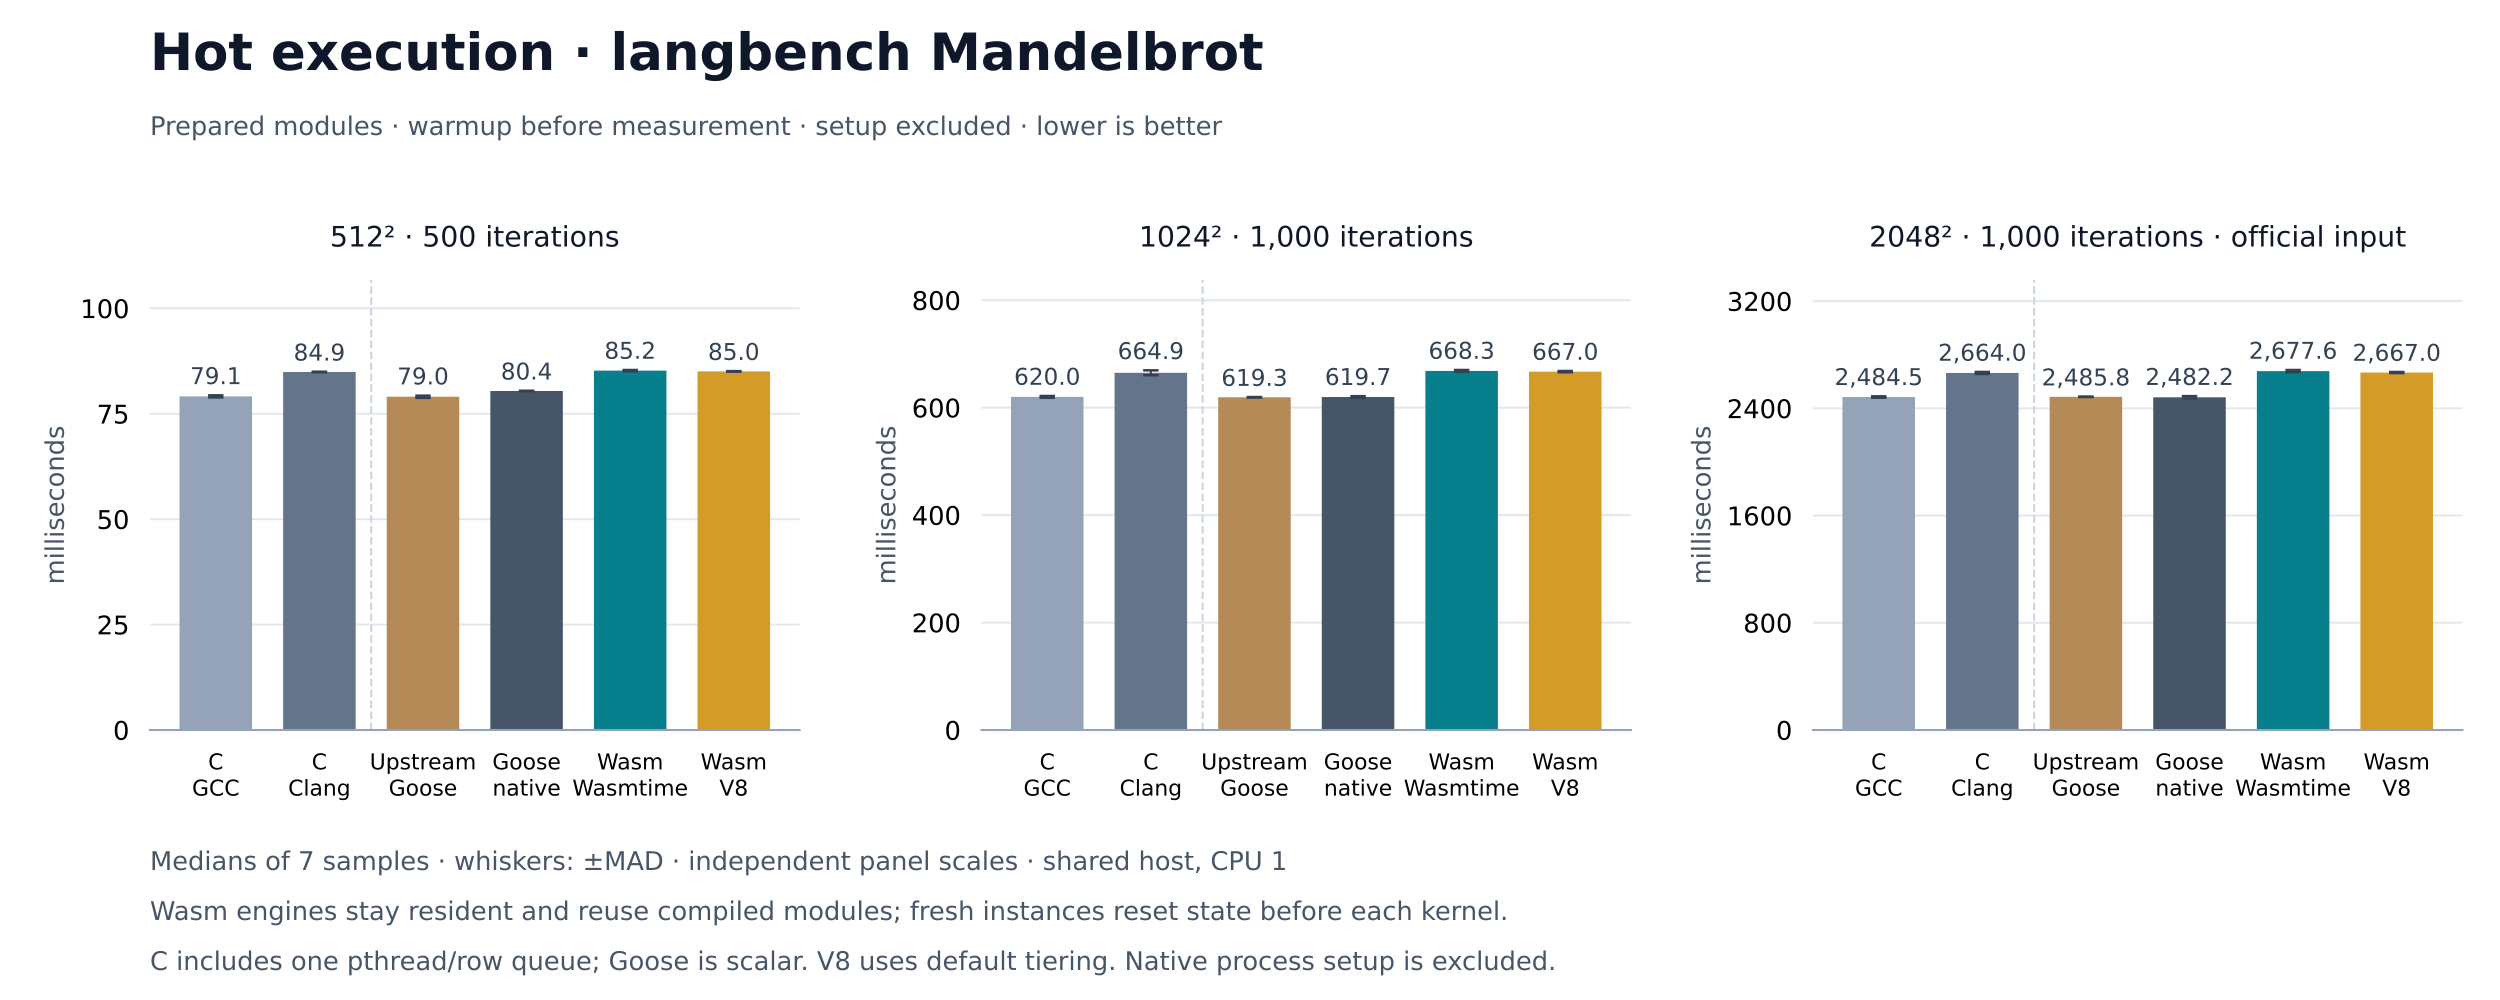
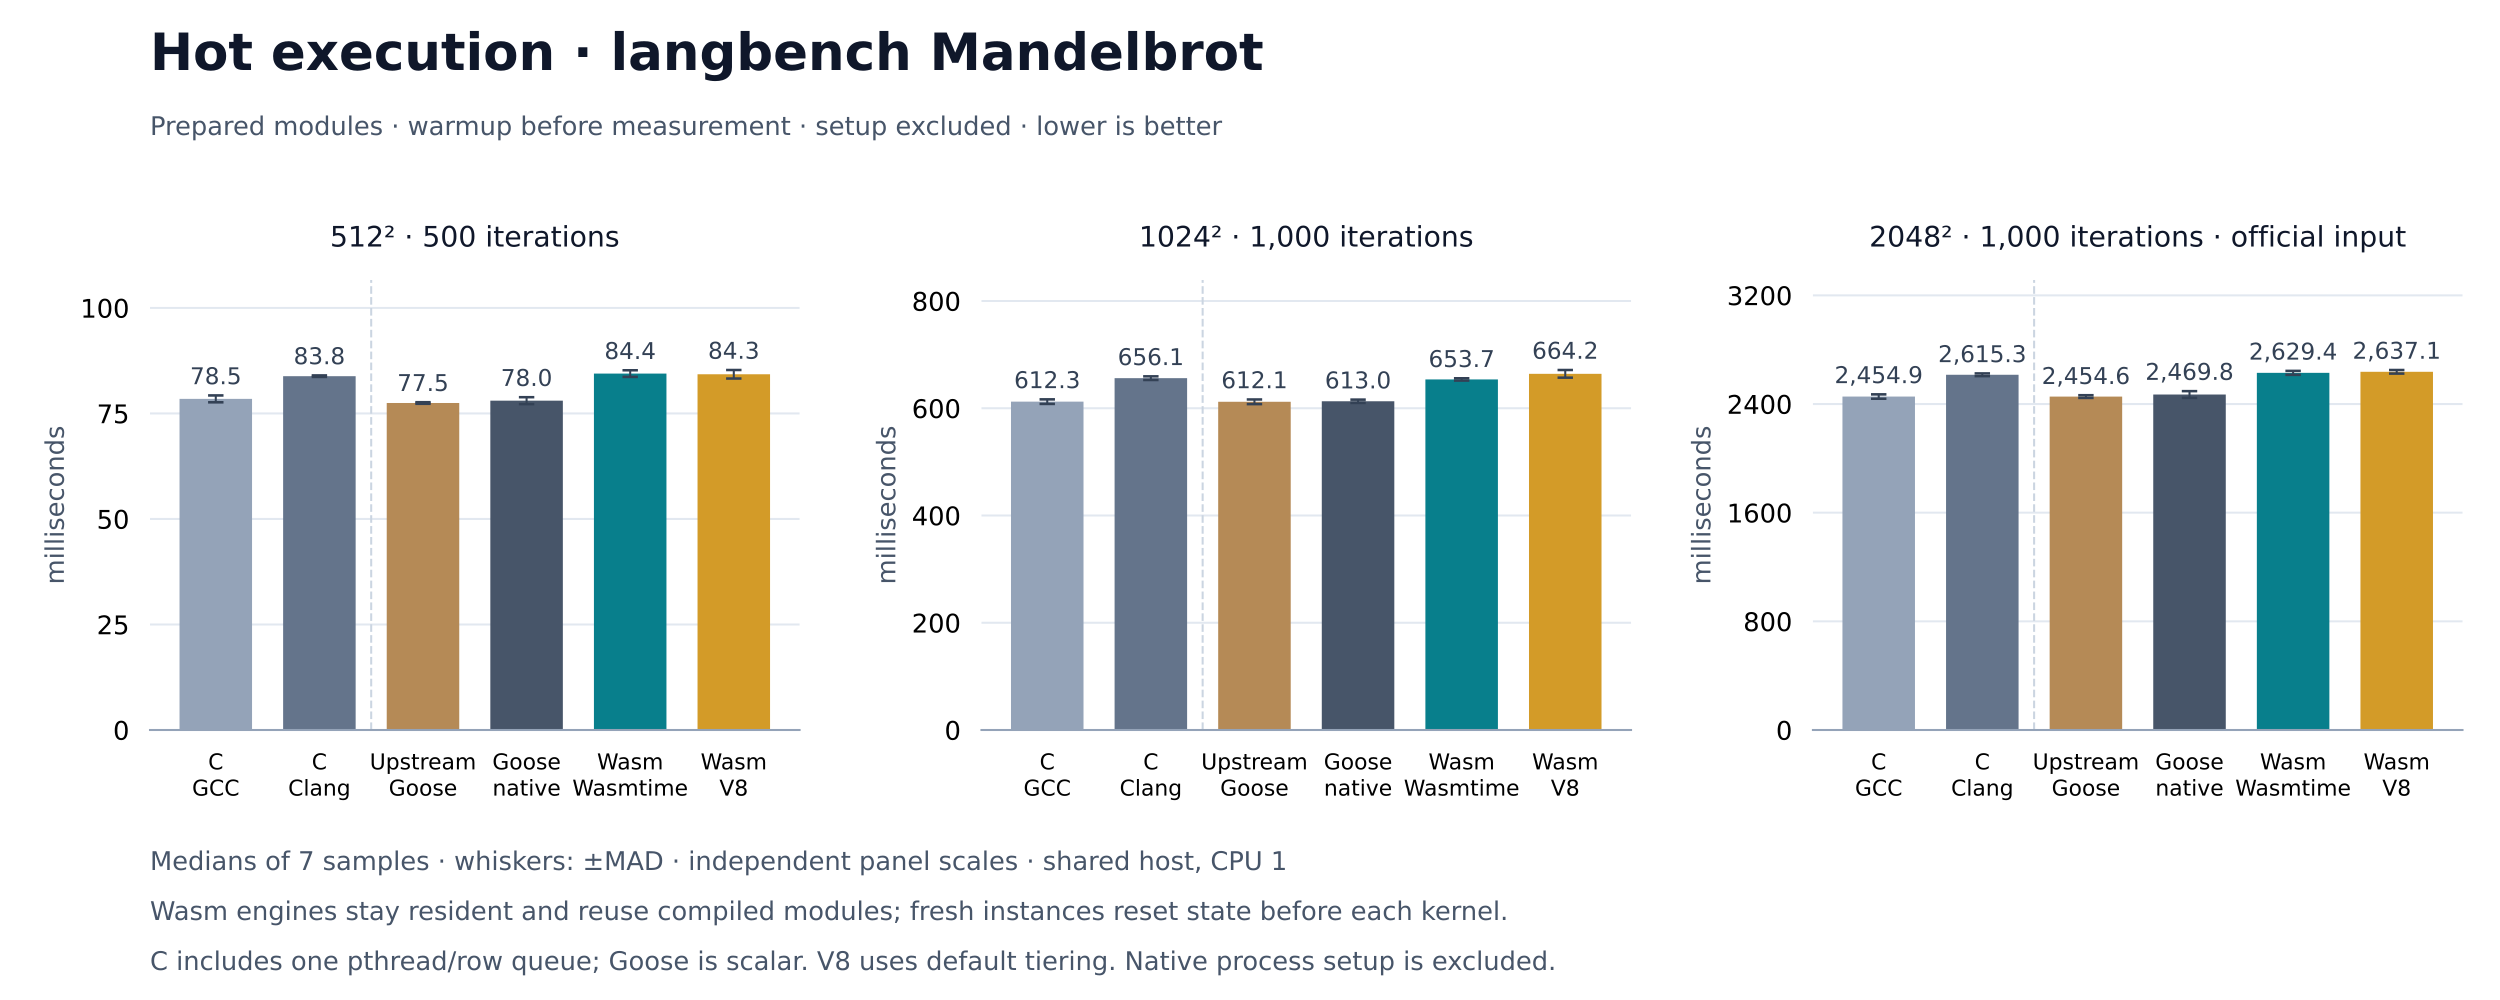
<svg xmlns="http://www.w3.org/2000/svg" xmlns:xlink="http://www.w3.org/1999/xlink" width="972pt" height="388.8pt" viewBox="0 0 972 388.8" version="1.1">
  <defs>
    <style type="text/css">*{stroke-linejoin: round; stroke-linecap: butt}</style>
  </defs>
  <g id="figure_1">
    <g id="patch_1">
      <path d="M 0 388.8 L 972 388.8 L 972 0 L 0 0 z " style="fill: #ffffff" />
    </g>
    <g id="axes_1">
      <g id="patch_2">
        <path d="M 58.32 283.824 L 310.876 283.824 L 310.876 108.864 L 58.32 108.864 z " style="fill: #ffffff" />
      </g>
      <g id="matplotlib.axis_1">
        <g id="xtick_1">
          <g id="line2d_1" />
          <g id="text_1">
            <text style="font-size: 8.5px; font-family: 'DejaVu Sans'" transform="translate(80.93016 299.1328)">C</text>
            <text style="font-size: 8.5px; font-family: 'DejaVu Sans'" transform="translate(74.66938 309.3345)">GCC</text>
          </g>
        </g>
        <g id="xtick_2">
          <g id="line2d_2" />
          <g id="text_2">
            <text style="font-size: 8.5px; font-family: 'DejaVu Sans'" transform="translate(121.2103 299.1328)">C</text>
            <text style="font-size: 8.5px; font-family: 'DejaVu Sans'" transform="translate(112.0336 309.3352)">Clang</text>
          </g>
        </g>
        <g id="xtick_3">
          <g id="line2d_3" />
          <g id="text_3">
            <text style="font-size: 8.5px; font-family: 'DejaVu Sans'" transform="translate(143.7566 299.1328)">Upstream</text>
            <text style="font-size: 8.5px; font-family: 'DejaVu Sans'" transform="translate(151.135 309.3345)">Goose</text>
          </g>
        </g>
        <g id="xtick_4">
          <g id="line2d_4" />
          <g id="text_4">
            <text style="font-size: 8.5px; font-family: 'DejaVu Sans'" transform="translate(191.4151 299.1328)">Goose</text>
            <text style="font-size: 8.5px; font-family: 'DejaVu Sans'" transform="translate(191.4629 309.3352)">native</text>
          </g>
        </g>
        <g id="xtick_5">
          <g id="line2d_5" />
          <g id="text_5">
            <text style="font-size: 8.5px; font-family: 'DejaVu Sans'" transform="translate(232.1294 299.1328)">Wasm</text>
            <text style="font-size: 8.5px; font-family: 'DejaVu Sans'" transform="translate(222.5278 309.3352)">Wasmtime</text>
          </g>
        </g>
        <g id="xtick_6">
          <g id="line2d_6" />
          <g id="text_6">
            <text style="font-size: 8.5px; font-family: 'DejaVu Sans'" transform="translate(272.4095 299.1328)">Wasm</text>
            <text style="font-size: 8.5px; font-family: 'DejaVu Sans'" transform="translate(279.687 309.3345)">V8</text>
          </g>
        </g>
      </g>
      <g id="matplotlib.axis_2">
        <g id="ytick_1">
          <g id="line2d_7">
            <path d="M 58.32 283.824 L 310.876 283.824 " clip-path="url(#p1867e7d874)" style="fill: none; stroke: #e2e8f0; stroke-width: 0.8; stroke-linecap: square" />
          </g>
          <g id="line2d_8" />
          <g id="text_7">
            <text style="font-size: 10px; font-family: 'DejaVu Sans'; text-anchor: end" x="50.32" y="287.623" transform="rotate(-0 50.32 287.6228)">0</text>
          </g>
        </g>
        <g id="ytick_2">
          <g id="line2d_9">
-             <path d="M 58.32 242.837 L 310.876 242.837 " clip-path="url(#p1867e7d874)" style="fill: none; stroke: #e2e8f0; stroke-width: 0.8; stroke-linecap: square" />
+             <path d="M 58.32 242.799 L 310.876 242.799 " clip-path="url(#p1867e7d874)" style="fill: none; stroke: #e2e8f0; stroke-width: 0.8; stroke-linecap: square" />
          </g>
          <g id="line2d_10" />
          <g id="text_8">
-             <text style="font-size: 10px; font-family: 'DejaVu Sans'; text-anchor: end" x="50.32" y="246.636" transform="rotate(-0 50.32 246.636)">25</text>
+             <text style="font-size: 10px; font-family: 'DejaVu Sans'; text-anchor: end" x="50.32" y="246.598" transform="rotate(-0 50.32 246.5976)">25</text>
          </g>
        </g>
        <g id="ytick_3">
          <g id="line2d_11">
-             <path d="M 58.32 201.85 L 310.876 201.85 " clip-path="url(#p1867e7d874)" style="fill: none; stroke: #e2e8f0; stroke-width: 0.8; stroke-linecap: square" />
+             <path d="M 58.32 201.773 L 310.876 201.773 " clip-path="url(#p1867e7d874)" style="fill: none; stroke: #e2e8f0; stroke-width: 0.8; stroke-linecap: square" />
          </g>
          <g id="line2d_12" />
          <g id="text_9">
-             <text style="font-size: 10px; font-family: 'DejaVu Sans'; text-anchor: end" x="50.32" y="205.649" transform="rotate(-0 50.32 205.6491)">50</text>
+             <text style="font-size: 10px; font-family: 'DejaVu Sans'; text-anchor: end" x="50.32" y="205.572" transform="rotate(-0 50.32 205.5723)">50</text>
          </g>
        </g>
        <g id="ytick_4">
          <g id="line2d_13">
-             <path d="M 58.32 160.863 L 310.876 160.863 " clip-path="url(#p1867e7d874)" style="fill: none; stroke: #e2e8f0; stroke-width: 0.8; stroke-linecap: square" />
+             <path d="M 58.32 160.748 L 310.876 160.748 " clip-path="url(#p1867e7d874)" style="fill: none; stroke: #e2e8f0; stroke-width: 0.8; stroke-linecap: square" />
          </g>
          <g id="line2d_14" />
          <g id="text_10">
-             <text style="font-size: 10px; font-family: 'DejaVu Sans'; text-anchor: end" x="50.32" y="164.662" transform="rotate(-0 50.32 164.6622)">75</text>
+             <text style="font-size: 10px; font-family: 'DejaVu Sans'; text-anchor: end" x="50.32" y="164.547" transform="rotate(-0 50.32 164.547)">75</text>
          </g>
        </g>
        <g id="ytick_5">
          <g id="line2d_15">
-             <path d="M 58.32 119.877 L 310.876 119.877 " clip-path="url(#p1867e7d874)" style="fill: none; stroke: #e2e8f0; stroke-width: 0.8; stroke-linecap: square" />
+             <path d="M 58.32 119.723 L 310.876 119.723 " clip-path="url(#p1867e7d874)" style="fill: none; stroke: #e2e8f0; stroke-width: 0.8; stroke-linecap: square" />
          </g>
          <g id="line2d_16" />
          <g id="text_11">
-             <text style="font-size: 10px; font-family: 'DejaVu Sans'; text-anchor: end" x="50.32" y="123.675" transform="rotate(-0 50.32 123.6754)">100</text>
+             <text style="font-size: 10px; font-family: 'DejaVu Sans'; text-anchor: end" x="50.32" y="123.522" transform="rotate(-0 50.32 123.5217)">100</text>
          </g>
        </g>
        <g id="text_12">
          <text style="font-size: 10px; font-family: 'DejaVu Sans'; text-anchor: middle; fill: #475569" x="24.83" y="196.344" transform="rotate(-90 24.83016 196.344)">milliseconds</text>
        </g>
      </g>
      <g id="patch_3">
-         <path d="M 69.8 283.824 L 97.996 283.824 L 97.996 154.111 L 69.8 154.111 z " clip-path="url(#p1867e7d874)" style="fill: #94a3b8" />
+         <path d="M 69.8 283.824 L 97.996 283.824 L 97.996 155.08 L 69.8 155.08 z " clip-path="url(#p1867e7d874)" style="fill: #94a3b8" />
      </g>
      <g id="patch_4">
-         <path d="M 110.08 283.824 L 138.276 283.824 L 138.276 144.625 L 110.08 144.625 z " clip-path="url(#p1867e7d874)" style="fill: #64748b" />
+         <path d="M 110.08 283.824 L 138.276 283.824 L 138.276 146.261 L 110.08 146.261 z " clip-path="url(#p1867e7d874)" style="fill: #64748b" />
      </g>
      <g id="patch_5">
-         <path d="M 150.36 283.824 L 178.556 283.824 L 178.556 154.239 L 150.36 154.239 z " clip-path="url(#p1867e7d874)" style="fill: #b58a56" />
+         <path d="M 150.36 283.824 L 178.556 283.824 L 178.556 156.682 L 150.36 156.682 z " clip-path="url(#p1867e7d874)" style="fill: #b58a56" />
      </g>
      <g id="patch_6">
-         <path d="M 190.64 283.824 L 218.836 283.824 L 218.836 152.021 L 190.64 152.021 z " clip-path="url(#p1867e7d874)" style="fill: #475569" />
+         <path d="M 190.64 283.824 L 218.836 283.824 L 218.836 155.778 L 190.64 155.778 z " clip-path="url(#p1867e7d874)" style="fill: #475569" />
      </g>
      <g id="patch_7">
-         <path d="M 230.92 283.824 L 259.116 283.824 L 259.116 144.096 L 230.92 144.096 z " clip-path="url(#p1867e7d874)" style="fill: #087f8c" />
+         <path d="M 230.92 283.824 L 259.116 283.824 L 259.116 145.248 L 230.92 145.248 z " clip-path="url(#p1867e7d874)" style="fill: #087f8c" />
      </g>
      <g id="patch_8">
-         <path d="M 271.2 283.824 L 299.396 283.824 L 299.396 144.407 L 271.2 144.407 z " clip-path="url(#p1867e7d874)" style="fill: #d39b28" />
+         <path d="M 271.2 283.824 L 299.396 283.824 L 299.396 145.514 L 271.2 145.514 z " clip-path="url(#p1867e7d874)" style="fill: #d39b28" />
      </g>
      <g id="LineCollection_1">
-         <path d="M 83.898 154.51 L 83.898 153.711 " clip-path="url(#p1867e7d874)" style="fill: none; stroke: #334155; stroke-width: 0.8" />
-         <path d="M 124.178 144.686 L 124.178 144.565 " clip-path="url(#p1867e7d874)" style="fill: none; stroke: #334155; stroke-width: 0.8" />
-         <path d="M 164.458 154.645 L 164.458 153.833 " clip-path="url(#p1867e7d874)" style="fill: none; stroke: #334155; stroke-width: 0.8" />
-         <path d="M 204.738 152.102 L 204.738 151.939 " clip-path="url(#p1867e7d874)" style="fill: none; stroke: #334155; stroke-width: 0.8" />
-         <path d="M 245.018 144.336 L 245.018 143.856 " clip-path="url(#p1867e7d874)" style="fill: none; stroke: #334155; stroke-width: 0.8" />
-         <path d="M 285.298 144.5 L 285.298 144.314 " clip-path="url(#p1867e7d874)" style="fill: none; stroke: #334155; stroke-width: 0.8" />
+         <path d="M 83.898 156.417 L 83.898 153.744 " clip-path="url(#p1867e7d874)" style="fill: none; stroke: #334155; stroke-width: 0.8" />
+         <path d="M 124.178 146.553 L 124.178 145.969 " clip-path="url(#p1867e7d874)" style="fill: none; stroke: #334155; stroke-width: 0.8" />
+         <path d="M 164.458 156.978 L 164.458 156.387 " clip-path="url(#p1867e7d874)" style="fill: none; stroke: #334155; stroke-width: 0.8" />
+         <path d="M 204.738 157.128 L 204.738 154.427 " clip-path="url(#p1867e7d874)" style="fill: none; stroke: #334155; stroke-width: 0.8" />
+         <path d="M 245.018 146.537 L 245.018 143.958 " clip-path="url(#p1867e7d874)" style="fill: none; stroke: #334155; stroke-width: 0.8" />
+         <path d="M 285.298 147.173 L 285.298 143.856 " clip-path="url(#p1867e7d874)" style="fill: none; stroke: #334155; stroke-width: 0.8" />
      </g>
      <g id="line2d_17">
        <defs>
          <path id="m312f0f70a7" d="M 3 0 L -3 -0 " style="stroke: #334155" />
        </defs>
        <g clip-path="url(#p1867e7d874)">
-           <use xlink:href="#m312f0f70a7" x="83.898" y="154.51" style="fill: #1f77b4; stroke: #334155" />
-           <use xlink:href="#m312f0f70a7" x="124.178" y="144.686" style="fill: #1f77b4; stroke: #334155" />
-           <use xlink:href="#m312f0f70a7" x="164.458" y="154.645" style="fill: #1f77b4; stroke: #334155" />
-           <use xlink:href="#m312f0f70a7" x="204.738" y="152.102" style="fill: #1f77b4; stroke: #334155" />
-           <use xlink:href="#m312f0f70a7" x="245.018" y="144.336" style="fill: #1f77b4; stroke: #334155" />
-           <use xlink:href="#m312f0f70a7" x="285.298" y="144.5" style="fill: #1f77b4; stroke: #334155" />
+           <use xlink:href="#m312f0f70a7" x="83.898" y="156.417" style="fill: #1f77b4; stroke: #334155" />
+           <use xlink:href="#m312f0f70a7" x="124.178" y="146.553" style="fill: #1f77b4; stroke: #334155" />
+           <use xlink:href="#m312f0f70a7" x="164.458" y="156.978" style="fill: #1f77b4; stroke: #334155" />
+           <use xlink:href="#m312f0f70a7" x="204.738" y="157.128" style="fill: #1f77b4; stroke: #334155" />
+           <use xlink:href="#m312f0f70a7" x="245.018" y="146.537" style="fill: #1f77b4; stroke: #334155" />
+           <use xlink:href="#m312f0f70a7" x="285.298" y="147.173" style="fill: #1f77b4; stroke: #334155" />
        </g>
      </g>
      <g id="line2d_18">
        <g clip-path="url(#p1867e7d874)">
-           <use xlink:href="#m312f0f70a7" x="83.898" y="153.711" style="fill: #1f77b4; stroke: #334155" />
-           <use xlink:href="#m312f0f70a7" x="124.178" y="144.565" style="fill: #1f77b4; stroke: #334155" />
-           <use xlink:href="#m312f0f70a7" x="164.458" y="153.833" style="fill: #1f77b4; stroke: #334155" />
-           <use xlink:href="#m312f0f70a7" x="204.738" y="151.939" style="fill: #1f77b4; stroke: #334155" />
-           <use xlink:href="#m312f0f70a7" x="245.018" y="143.856" style="fill: #1f77b4; stroke: #334155" />
-           <use xlink:href="#m312f0f70a7" x="285.298" y="144.314" style="fill: #1f77b4; stroke: #334155" />
+           <use xlink:href="#m312f0f70a7" x="83.898" y="153.744" style="fill: #1f77b4; stroke: #334155" />
+           <use xlink:href="#m312f0f70a7" x="124.178" y="145.969" style="fill: #1f77b4; stroke: #334155" />
+           <use xlink:href="#m312f0f70a7" x="164.458" y="156.387" style="fill: #1f77b4; stroke: #334155" />
+           <use xlink:href="#m312f0f70a7" x="204.738" y="154.427" style="fill: #1f77b4; stroke: #334155" />
+           <use xlink:href="#m312f0f70a7" x="245.018" y="143.958" style="fill: #1f77b4; stroke: #334155" />
+           <use xlink:href="#m312f0f70a7" x="285.298" y="143.856" style="fill: #1f77b4; stroke: #334155" />
        </g>
      </g>
      <g id="line2d_19">
        <path d="M 144.318 283.824 L 144.318 108.864 " clip-path="url(#p1867e7d874)" style="fill: none; stroke-dasharray: 2.96,1.28; stroke-dashoffset: 0; stroke: #cbd5e1; stroke-width: 0.8" />
      </g>
      <g id="patch_9">
        <path d="M 58.32 283.824 L 310.876 283.824 " style="fill: none; stroke: #94a3b8; stroke-width: 0.8; stroke-linejoin: miter; stroke-linecap: square" />
      </g>
      <g id="text_13">
-         <text style="font-size: 9px; font-family: 'DejaVu Sans'; text-anchor: middle; fill: #334155" x="83.898" y="149.337" transform="rotate(-0 83.89786 149.337)">79.1</text>
+         <text style="font-size: 9px; font-family: 'DejaVu Sans'; text-anchor: middle; fill: #334155" x="83.898" y="149.37" transform="rotate(-0 83.89786 149.3699)">78.5</text>
      </g>
      <g id="text_14">
-         <text style="font-size: 9px; font-family: 'DejaVu Sans'; text-anchor: middle; fill: #334155" x="124.178" y="140.191" transform="rotate(-0 124.178 140.1905)">84.9</text>
+         <text style="font-size: 9px; font-family: 'DejaVu Sans'; text-anchor: middle; fill: #334155" x="124.178" y="141.595" transform="rotate(-0 124.178 141.5946)">83.8</text>
      </g>
      <g id="text_15">
-         <text style="font-size: 9px; font-family: 'DejaVu Sans'; text-anchor: middle; fill: #334155" x="164.458" y="149.459" transform="rotate(-0 164.458 149.4593)">79.0</text>
+         <text style="font-size: 9px; font-family: 'DejaVu Sans'; text-anchor: middle; fill: #334155" x="164.458" y="152.013" transform="rotate(-0 164.458 152.0125)">77.5</text>
      </g>
      <g id="text_16">
-         <text style="font-size: 9px; font-family: 'DejaVu Sans'; text-anchor: middle; fill: #334155" x="204.738" y="147.565" transform="rotate(-0 204.7381 147.5654)">80.4</text>
+         <text style="font-size: 9px; font-family: 'DejaVu Sans'; text-anchor: middle; fill: #334155" x="204.738" y="150.053" transform="rotate(-0 204.7381 150.0531)">78.0</text>
      </g>
      <g id="text_17">
-         <text style="font-size: 9px; font-family: 'DejaVu Sans'; text-anchor: middle; fill: #334155" x="245.018" y="139.482" transform="rotate(-0 245.0182 139.482)">85.2</text>
+         <text style="font-size: 9px; font-family: 'DejaVu Sans'; text-anchor: middle; fill: #334155" x="245.018" y="139.584" transform="rotate(-0 245.0182 139.584)">84.4</text>
      </g>
      <g id="text_18">
-         <text style="font-size: 9px; font-family: 'DejaVu Sans'; text-anchor: middle; fill: #334155" x="285.298" y="139.94" transform="rotate(-0 285.2983 139.9403)">85.0</text>
+         <text style="font-size: 9px; font-family: 'DejaVu Sans'; text-anchor: middle; fill: #334155" x="285.298" y="139.482" transform="rotate(-0 285.2983 139.482)">84.3</text>
      </g>
      <g id="text_19">
        <text style="font-size: 11px; font-family: 'DejaVu Sans'; text-anchor: middle; fill: #0f172a" x="184.598" y="95.864" transform="rotate(-0 184.5981 95.864)">512² · 500 iterations</text>
      </g>
    </g>
    <g id="axes_2">
      <g id="patch_10">
        <path d="M 381.592 283.824 L 634.148 283.824 L 634.148 108.864 L 381.592 108.864 z " style="fill: #ffffff" />
      </g>
      <g id="matplotlib.axis_3">
        <g id="xtick_7">
          <g id="line2d_20" />
          <g id="text_20">
            <text style="font-size: 8.5px; font-family: 'DejaVu Sans'" transform="translate(404.2021 299.1328)">C</text>
            <text style="font-size: 8.5px; font-family: 'DejaVu Sans'" transform="translate(397.9413 309.3345)">GCC</text>
          </g>
        </g>
        <g id="xtick_8">
          <g id="line2d_21" />
          <g id="text_21">
            <text style="font-size: 8.5px; font-family: 'DejaVu Sans'" transform="translate(444.4822 299.1328)">C</text>
            <text style="font-size: 8.5px; font-family: 'DejaVu Sans'" transform="translate(435.3055 309.3352)">Clang</text>
          </g>
        </g>
        <g id="xtick_9">
          <g id="line2d_22" />
          <g id="text_22">
            <text style="font-size: 8.5px; font-family: 'DejaVu Sans'" transform="translate(467.0285 299.1328)">Upstream</text>
            <text style="font-size: 8.5px; font-family: 'DejaVu Sans'" transform="translate(474.4069 309.3345)">Goose</text>
          </g>
        </g>
        <g id="xtick_10">
          <g id="line2d_23" />
          <g id="text_23">
            <text style="font-size: 8.5px; font-family: 'DejaVu Sans'" transform="translate(514.687 299.1328)">Goose</text>
            <text style="font-size: 8.5px; font-family: 'DejaVu Sans'" transform="translate(514.7348 309.3352)">native</text>
          </g>
        </g>
        <g id="xtick_11">
          <g id="line2d_24" />
          <g id="text_24">
            <text style="font-size: 8.5px; font-family: 'DejaVu Sans'" transform="translate(555.4013 299.1328)">Wasm</text>
            <text style="font-size: 8.5px; font-family: 'DejaVu Sans'" transform="translate(545.7997 309.3352)">Wasmtime</text>
          </g>
        </g>
        <g id="xtick_12">
          <g id="line2d_25" />
          <g id="text_25">
            <text style="font-size: 8.5px; font-family: 'DejaVu Sans'" transform="translate(595.6814 299.1328)">Wasm</text>
            <text style="font-size: 8.5px; font-family: 'DejaVu Sans'" transform="translate(602.9589 309.3345)">V8</text>
          </g>
        </g>
      </g>
      <g id="matplotlib.axis_4">
        <g id="ytick_6">
          <g id="line2d_26">
            <path d="M 381.592 283.824 L 634.148 283.824 " clip-path="url(#pa1d23f0274)" style="fill: none; stroke: #e2e8f0; stroke-width: 0.8; stroke-linecap: square" />
          </g>
          <g id="line2d_27" />
          <g id="text_26">
            <text style="font-size: 10px; font-family: 'DejaVu Sans'; text-anchor: end" x="373.592" y="287.623" transform="rotate(-0 373.5919 287.6228)">0</text>
          </g>
        </g>
        <g id="ytick_7">
          <g id="line2d_28">
-             <path d="M 381.592 242.047 L 634.148 242.047 " clip-path="url(#pa1d23f0274)" style="fill: none; stroke: #e2e8f0; stroke-width: 0.8; stroke-linecap: square" />
+             <path d="M 381.592 242.125 L 634.148 242.125 " clip-path="url(#pa1d23f0274)" style="fill: none; stroke: #e2e8f0; stroke-width: 0.8; stroke-linecap: square" />
          </g>
          <g id="line2d_29" />
          <g id="text_27">
-             <text style="font-size: 10px; font-family: 'DejaVu Sans'; text-anchor: end" x="373.592" y="245.846" transform="rotate(-0 373.5919 245.8456)">200</text>
+             <text style="font-size: 10px; font-family: 'DejaVu Sans'; text-anchor: end" x="373.592" y="245.924" transform="rotate(-0 373.5919 245.9235)">200</text>
          </g>
        </g>
        <g id="ytick_8">
          <g id="line2d_30">
-             <path d="M 381.592 200.269 L 634.148 200.269 " clip-path="url(#pa1d23f0274)" style="fill: none; stroke: #e2e8f0; stroke-width: 0.8; stroke-linecap: square" />
+             <path d="M 381.592 200.425 L 634.148 200.425 " clip-path="url(#pa1d23f0274)" style="fill: none; stroke: #e2e8f0; stroke-width: 0.8; stroke-linecap: square" />
          </g>
          <g id="line2d_31" />
          <g id="text_28">
-             <text style="font-size: 10px; font-family: 'DejaVu Sans'; text-anchor: end" x="373.592" y="204.068" transform="rotate(-0 373.5919 204.0683)">400</text>
+             <text style="font-size: 10px; font-family: 'DejaVu Sans'; text-anchor: end" x="373.592" y="204.224" transform="rotate(-0 373.5919 204.2242)">400</text>
          </g>
        </g>
        <g id="ytick_9">
          <g id="line2d_32">
-             <path d="M 381.592 158.492 L 634.148 158.492 " clip-path="url(#pa1d23f0274)" style="fill: none; stroke: #e2e8f0; stroke-width: 0.8; stroke-linecap: square" />
+             <path d="M 381.592 158.726 L 634.148 158.726 " clip-path="url(#pa1d23f0274)" style="fill: none; stroke: #e2e8f0; stroke-width: 0.8; stroke-linecap: square" />
          </g>
          <g id="line2d_33" />
          <g id="text_29">
-             <text style="font-size: 10px; font-family: 'DejaVu Sans'; text-anchor: end" x="373.592" y="162.291" transform="rotate(-0 373.5919 162.2911)">600</text>
+             <text style="font-size: 10px; font-family: 'DejaVu Sans'; text-anchor: end" x="373.592" y="162.525" transform="rotate(-0 373.5919 162.5249)">600</text>
          </g>
        </g>
        <g id="ytick_10">
          <g id="line2d_34">
-             <path d="M 381.592 116.715 L 634.148 116.715 " clip-path="url(#pa1d23f0274)" style="fill: none; stroke: #e2e8f0; stroke-width: 0.8; stroke-linecap: square" />
+             <path d="M 381.592 117.027 L 634.148 117.027 " clip-path="url(#pa1d23f0274)" style="fill: none; stroke: #e2e8f0; stroke-width: 0.8; stroke-linecap: square" />
          </g>
          <g id="line2d_35" />
          <g id="text_30">
-             <text style="font-size: 10px; font-family: 'DejaVu Sans'; text-anchor: end" x="373.592" y="120.514" transform="rotate(-0 373.5919 120.5138)">800</text>
+             <text style="font-size: 10px; font-family: 'DejaVu Sans'; text-anchor: end" x="373.592" y="120.826" transform="rotate(-0 373.5919 120.8256)">800</text>
          </g>
        </g>
        <g id="text_31">
          <text style="font-size: 10px; font-family: 'DejaVu Sans'; text-anchor: middle; fill: #475569" x="348.102" y="196.344" transform="rotate(-90 348.1021 196.344)">milliseconds</text>
        </g>
      </g>
      <g id="patch_11">
-         <path d="M 393.072 283.824 L 421.268 283.824 L 421.268 154.308 L 393.072 154.308 z " clip-path="url(#pa1d23f0274)" style="fill: #94a3b8" />
+         <path d="M 393.072 283.824 L 421.268 283.824 L 421.268 156.157 L 393.072 156.157 z " clip-path="url(#pa1d23f0274)" style="fill: #94a3b8" />
      </g>
      <g id="patch_12">
-         <path d="M 433.352 283.824 L 461.548 283.824 L 461.548 144.945 L 433.352 144.945 z " clip-path="url(#pa1d23f0274)" style="fill: #64748b" />
+         <path d="M 433.352 283.824 L 461.548 283.824 L 461.548 147.029 L 433.352 147.029 z " clip-path="url(#pa1d23f0274)" style="fill: #64748b" />
      </g>
      <g id="patch_13">
-         <path d="M 473.632 283.824 L 501.828 283.824 L 501.828 154.461 L 473.632 154.461 z " clip-path="url(#pa1d23f0274)" style="fill: #b58a56" />
+         <path d="M 473.632 283.824 L 501.828 283.824 L 501.828 156.21 L 473.632 156.21 z " clip-path="url(#pa1d23f0274)" style="fill: #b58a56" />
      </g>
      <g id="patch_14">
-         <path d="M 513.912 283.824 L 542.108 283.824 L 542.108 154.37 L 513.912 154.37 z " clip-path="url(#pa1d23f0274)" style="fill: #475569" />
+         <path d="M 513.912 283.824 L 542.108 283.824 L 542.108 156.011 L 513.912 156.011 z " clip-path="url(#pa1d23f0274)" style="fill: #475569" />
      </g>
      <g id="patch_15">
-         <path d="M 554.192 283.824 L 582.388 283.824 L 582.388 144.217 L 554.192 144.217 z " clip-path="url(#pa1d23f0274)" style="fill: #087f8c" />
+         <path d="M 554.192 283.824 L 582.388 283.824 L 582.388 147.524 L 554.192 147.524 z " clip-path="url(#pa1d23f0274)" style="fill: #087f8c" />
      </g>
      <g id="patch_16">
-         <path d="M 594.472 283.824 L 622.668 283.824 L 622.668 144.501 L 594.472 144.501 z " clip-path="url(#pa1d23f0274)" style="fill: #d39b28" />
+         <path d="M 594.472 283.824 L 622.668 283.824 L 622.668 145.344 L 594.472 145.344 z " clip-path="url(#pa1d23f0274)" style="fill: #d39b28" />
      </g>
      <g id="LineCollection_2">
-         <path d="M 407.17 154.647 L 407.17 153.969 " clip-path="url(#pa1d23f0274)" style="fill: none; stroke: #334155; stroke-width: 0.8" />
-         <path d="M 447.45 145.904 L 447.45 143.987 " clip-path="url(#pa1d23f0274)" style="fill: none; stroke: #334155; stroke-width: 0.8" />
-         <path d="M 487.73 154.526 L 487.73 154.397 " clip-path="url(#pa1d23f0274)" style="fill: none; stroke: #334155; stroke-width: 0.8" />
-         <path d="M 528.01 154.69 L 528.01 154.049 " clip-path="url(#pa1d23f0274)" style="fill: none; stroke: #334155; stroke-width: 0.8" />
-         <path d="M 568.29 144.578 L 568.29 143.856 " clip-path="url(#pa1d23f0274)" style="fill: none; stroke: #334155; stroke-width: 0.8" />
-         <path d="M 608.57 144.74 L 608.57 144.262 " clip-path="url(#pa1d23f0274)" style="fill: none; stroke: #334155; stroke-width: 0.8" />
+         <path d="M 407.17 157.038 L 407.17 155.277 " clip-path="url(#pa1d23f0274)" style="fill: none; stroke: #334155; stroke-width: 0.8" />
+         <path d="M 447.45 147.742 L 447.45 146.316 " clip-path="url(#pa1d23f0274)" style="fill: none; stroke: #334155; stroke-width: 0.8" />
+         <path d="M 487.73 157.107 L 487.73 155.312 " clip-path="url(#pa1d23f0274)" style="fill: none; stroke: #334155; stroke-width: 0.8" />
+         <path d="M 528.01 156.645 L 528.01 155.378 " clip-path="url(#pa1d23f0274)" style="fill: none; stroke: #334155; stroke-width: 0.8" />
+         <path d="M 568.29 147.974 L 568.29 147.074 " clip-path="url(#pa1d23f0274)" style="fill: none; stroke: #334155; stroke-width: 0.8" />
+         <path d="M 608.57 146.833 L 608.57 143.856 " clip-path="url(#pa1d23f0274)" style="fill: none; stroke: #334155; stroke-width: 0.8" />
      </g>
      <g id="line2d_36">
        <g clip-path="url(#pa1d23f0274)">
-           <use xlink:href="#m312f0f70a7" x="407.17" y="154.647" style="fill: #1f77b4; stroke: #334155" />
-           <use xlink:href="#m312f0f70a7" x="447.45" y="145.904" style="fill: #1f77b4; stroke: #334155" />
-           <use xlink:href="#m312f0f70a7" x="487.73" y="154.526" style="fill: #1f77b4; stroke: #334155" />
-           <use xlink:href="#m312f0f70a7" x="528.01" y="154.69" style="fill: #1f77b4; stroke: #334155" />
-           <use xlink:href="#m312f0f70a7" x="568.29" y="144.578" style="fill: #1f77b4; stroke: #334155" />
-           <use xlink:href="#m312f0f70a7" x="608.57" y="144.74" style="fill: #1f77b4; stroke: #334155" />
+           <use xlink:href="#m312f0f70a7" x="407.17" y="157.038" style="fill: #1f77b4; stroke: #334155" />
+           <use xlink:href="#m312f0f70a7" x="447.45" y="147.742" style="fill: #1f77b4; stroke: #334155" />
+           <use xlink:href="#m312f0f70a7" x="487.73" y="157.107" style="fill: #1f77b4; stroke: #334155" />
+           <use xlink:href="#m312f0f70a7" x="528.01" y="156.645" style="fill: #1f77b4; stroke: #334155" />
+           <use xlink:href="#m312f0f70a7" x="568.29" y="147.974" style="fill: #1f77b4; stroke: #334155" />
+           <use xlink:href="#m312f0f70a7" x="608.57" y="146.833" style="fill: #1f77b4; stroke: #334155" />
        </g>
      </g>
      <g id="line2d_37">
        <g clip-path="url(#pa1d23f0274)">
-           <use xlink:href="#m312f0f70a7" x="407.17" y="153.969" style="fill: #1f77b4; stroke: #334155" />
-           <use xlink:href="#m312f0f70a7" x="447.45" y="143.987" style="fill: #1f77b4; stroke: #334155" />
-           <use xlink:href="#m312f0f70a7" x="487.73" y="154.397" style="fill: #1f77b4; stroke: #334155" />
-           <use xlink:href="#m312f0f70a7" x="528.01" y="154.049" style="fill: #1f77b4; stroke: #334155" />
-           <use xlink:href="#m312f0f70a7" x="568.29" y="143.856" style="fill: #1f77b4; stroke: #334155" />
-           <use xlink:href="#m312f0f70a7" x="608.57" y="144.262" style="fill: #1f77b4; stroke: #334155" />
+           <use xlink:href="#m312f0f70a7" x="407.17" y="155.277" style="fill: #1f77b4; stroke: #334155" />
+           <use xlink:href="#m312f0f70a7" x="447.45" y="146.316" style="fill: #1f77b4; stroke: #334155" />
+           <use xlink:href="#m312f0f70a7" x="487.73" y="155.312" style="fill: #1f77b4; stroke: #334155" />
+           <use xlink:href="#m312f0f70a7" x="528.01" y="155.378" style="fill: #1f77b4; stroke: #334155" />
+           <use xlink:href="#m312f0f70a7" x="568.29" y="147.074" style="fill: #1f77b4; stroke: #334155" />
+           <use xlink:href="#m312f0f70a7" x="608.57" y="143.856" style="fill: #1f77b4; stroke: #334155" />
        </g>
      </g>
      <g id="line2d_38">
        <path d="M 467.59 283.824 L 467.59 108.864 " clip-path="url(#pa1d23f0274)" style="fill: none; stroke-dasharray: 2.96,1.28; stroke-dashoffset: 0; stroke: #cbd5e1; stroke-width: 0.8" />
      </g>
      <g id="patch_17">
        <path d="M 381.592 283.824 L 634.148 283.824 " style="fill: none; stroke: #94a3b8; stroke-width: 0.8; stroke-linejoin: miter; stroke-linecap: square" />
      </g>
      <g id="text_32">
-         <text style="font-size: 9px; font-family: 'DejaVu Sans'; text-anchor: middle; fill: #334155" x="407.17" y="149.595" transform="rotate(-0 407.1698 149.5952)">620.0</text>
+         <text style="font-size: 9px; font-family: 'DejaVu Sans'; text-anchor: middle; fill: #334155" x="407.17" y="150.903" transform="rotate(-0 407.1698 150.903)">612.3</text>
      </g>
      <g id="text_33">
-         <text style="font-size: 9px; font-family: 'DejaVu Sans'; text-anchor: middle; fill: #334155" x="447.45" y="139.613" transform="rotate(-0 447.4499 139.6127)">664.9</text>
+         <text style="font-size: 9px; font-family: 'DejaVu Sans'; text-anchor: middle; fill: #334155" x="447.45" y="141.942" transform="rotate(-0 447.4499 141.9421)">656.1</text>
      </g>
      <g id="text_34">
-         <text style="font-size: 9px; font-family: 'DejaVu Sans'; text-anchor: middle; fill: #334155" x="487.73" y="150.023" transform="rotate(-0 487.73 150.0226)">619.3</text>
+         <text style="font-size: 9px; font-family: 'DejaVu Sans'; text-anchor: middle; fill: #334155" x="487.73" y="150.938" transform="rotate(-0 487.73 150.9384)">612.1</text>
      </g>
      <g id="text_35">
-         <text style="font-size: 9px; font-family: 'DejaVu Sans'; text-anchor: middle; fill: #334155" x="528.01" y="149.675" transform="rotate(-0 528.01 149.6747)">619.7</text>
+         <text style="font-size: 9px; font-family: 'DejaVu Sans'; text-anchor: middle; fill: #334155" x="528.01" y="151.004" transform="rotate(-0 528.01 151.0039)">613.0</text>
      </g>
      <g id="text_36">
-         <text style="font-size: 9px; font-family: 'DejaVu Sans'; text-anchor: middle; fill: #334155" x="568.29" y="139.482" transform="rotate(-0 568.2901 139.482)">668.3</text>
+         <text style="font-size: 9px; font-family: 'DejaVu Sans'; text-anchor: middle; fill: #334155" x="568.29" y="142.7" transform="rotate(-0 568.2901 142.7)">653.7</text>
      </g>
      <g id="text_37">
-         <text style="font-size: 9px; font-family: 'DejaVu Sans'; text-anchor: middle; fill: #334155" x="608.57" y="139.888" transform="rotate(-0 608.5702 139.8884)">667.0</text>
+         <text style="font-size: 9px; font-family: 'DejaVu Sans'; text-anchor: middle; fill: #334155" x="608.57" y="139.482" transform="rotate(-0 608.5702 139.482)">664.2</text>
      </g>
      <g id="text_38">
        <text style="font-size: 11px; font-family: 'DejaVu Sans'; text-anchor: middle; fill: #0f172a" x="507.87" y="95.864" transform="rotate(-0 507.87 95.864)">1024² · 1,000 iterations</text>
      </g>
    </g>
    <g id="axes_3">
      <g id="patch_18">
        <path d="M 704.864 283.824 L 957.42 283.824 L 957.42 108.864 L 704.864 108.864 z " style="fill: #ffffff" />
      </g>
      <g id="matplotlib.axis_5">
        <g id="xtick_13">
          <g id="line2d_39" />
          <g id="text_39">
            <text style="font-size: 8.5px; font-family: 'DejaVu Sans'" transform="translate(727.474 299.1328)">C</text>
            <text style="font-size: 8.5px; font-family: 'DejaVu Sans'" transform="translate(721.2132 309.3345)">GCC</text>
          </g>
        </g>
        <g id="xtick_14">
          <g id="line2d_40" />
          <g id="text_40">
            <text style="font-size: 8.5px; font-family: 'DejaVu Sans'" transform="translate(767.7541 299.1328)">C</text>
            <text style="font-size: 8.5px; font-family: 'DejaVu Sans'" transform="translate(758.5774 309.3352)">Clang</text>
          </g>
        </g>
        <g id="xtick_15">
          <g id="line2d_41" />
          <g id="text_41">
            <text style="font-size: 8.5px; font-family: 'DejaVu Sans'" transform="translate(790.3004 299.1328)">Upstream</text>
            <text style="font-size: 8.5px; font-family: 'DejaVu Sans'" transform="translate(797.6788 309.3345)">Goose</text>
          </g>
        </g>
        <g id="xtick_16">
          <g id="line2d_42" />
          <g id="text_42">
            <text style="font-size: 8.5px; font-family: 'DejaVu Sans'" transform="translate(837.9589 299.1328)">Goose</text>
            <text style="font-size: 8.5px; font-family: 'DejaVu Sans'" transform="translate(838.0067 309.3352)">native</text>
          </g>
        </g>
        <g id="xtick_17">
          <g id="line2d_43" />
          <g id="text_43">
            <text style="font-size: 8.5px; font-family: 'DejaVu Sans'" transform="translate(878.6733 299.1328)">Wasm</text>
            <text style="font-size: 8.5px; font-family: 'DejaVu Sans'" transform="translate(869.0716 309.3352)">Wasmtime</text>
          </g>
        </g>
        <g id="xtick_18">
          <g id="line2d_44" />
          <g id="text_44">
            <text style="font-size: 8.5px; font-family: 'DejaVu Sans'" transform="translate(918.9534 299.1328)">Wasm</text>
            <text style="font-size: 8.5px; font-family: 'DejaVu Sans'" transform="translate(926.2308 309.3345)">V8</text>
          </g>
        </g>
      </g>
      <g id="matplotlib.axis_6">
        <g id="ytick_11">
          <g id="line2d_45">
            <path d="M 704.864 283.824 L 957.42 283.824 " clip-path="url(#p89d5f736ee)" style="fill: none; stroke: #e2e8f0; stroke-width: 0.8; stroke-linecap: square" />
          </g>
          <g id="line2d_46" />
          <g id="text_45">
            <text style="font-size: 10px; font-family: 'DejaVu Sans'; text-anchor: end" x="696.864" y="287.623" transform="rotate(-0 696.8638 287.6228)">0</text>
          </g>
        </g>
        <g id="ytick_12">
          <g id="line2d_47">
-             <path d="M 704.864 242.136 L 957.42 242.136 " clip-path="url(#p89d5f736ee)" style="fill: none; stroke: #e2e8f0; stroke-width: 0.8; stroke-linecap: square" />
+             <path d="M 704.864 241.575 L 957.42 241.575 " clip-path="url(#p89d5f736ee)" style="fill: none; stroke: #e2e8f0; stroke-width: 0.8; stroke-linecap: square" />
          </g>
          <g id="line2d_48" />
          <g id="text_46">
-             <text style="font-size: 10px; font-family: 'DejaVu Sans'; text-anchor: end" x="696.864" y="245.935" transform="rotate(-0 696.8638 245.9347)">800</text>
+             <text style="font-size: 10px; font-family: 'DejaVu Sans'; text-anchor: end" x="696.864" y="245.374" transform="rotate(-0 696.8638 245.3742)">800</text>
          </g>
        </g>
        <g id="ytick_13">
          <g id="line2d_49">
-             <path d="M 704.864 200.448 L 957.42 200.448 " clip-path="url(#p89d5f736ee)" style="fill: none; stroke: #e2e8f0; stroke-width: 0.8; stroke-linecap: square" />
+             <path d="M 704.864 199.327 L 957.42 199.327 " clip-path="url(#p89d5f736ee)" style="fill: none; stroke: #e2e8f0; stroke-width: 0.8; stroke-linecap: square" />
          </g>
          <g id="line2d_50" />
          <g id="text_47">
-             <text style="font-size: 10px; font-family: 'DejaVu Sans'; text-anchor: end" x="696.864" y="204.246" transform="rotate(-0 696.8638 204.2465)">1600</text>
+             <text style="font-size: 10px; font-family: 'DejaVu Sans'; text-anchor: end" x="696.864" y="203.126" transform="rotate(-0 696.8638 203.1255)">1600</text>
          </g>
        </g>
        <g id="ytick_14">
          <g id="line2d_51">
-             <path d="M 704.864 158.759 L 957.42 158.759 " clip-path="url(#p89d5f736ee)" style="fill: none; stroke: #e2e8f0; stroke-width: 0.8; stroke-linecap: square" />
+             <path d="M 704.864 157.078 L 957.42 157.078 " clip-path="url(#p89d5f736ee)" style="fill: none; stroke: #e2e8f0; stroke-width: 0.8; stroke-linecap: square" />
          </g>
          <g id="line2d_52" />
          <g id="text_48">
-             <text style="font-size: 10px; font-family: 'DejaVu Sans'; text-anchor: end" x="696.864" y="162.558" transform="rotate(-0 696.8638 162.5583)">2400</text>
+             <text style="font-size: 10px; font-family: 'DejaVu Sans'; text-anchor: end" x="696.864" y="160.877" transform="rotate(-0 696.8638 160.8769)">2400</text>
          </g>
        </g>
        <g id="ytick_15">
          <g id="line2d_53">
-             <path d="M 704.864 117.071 L 957.42 117.071 " clip-path="url(#p89d5f736ee)" style="fill: none; stroke: #e2e8f0; stroke-width: 0.8; stroke-linecap: square" />
+             <path d="M 704.864 114.829 L 957.42 114.829 " clip-path="url(#p89d5f736ee)" style="fill: none; stroke: #e2e8f0; stroke-width: 0.8; stroke-linecap: square" />
          </g>
          <g id="line2d_54" />
          <g id="text_49">
-             <text style="font-size: 10px; font-family: 'DejaVu Sans'; text-anchor: end" x="696.864" y="120.87" transform="rotate(-0 696.8638 120.8701)">3200</text>
+             <text style="font-size: 10px; font-family: 'DejaVu Sans'; text-anchor: end" x="696.864" y="118.628" transform="rotate(-0 696.8638 118.6282)">3200</text>
          </g>
        </g>
        <g id="text_50">
          <text style="font-size: 10px; font-family: 'DejaVu Sans'; text-anchor: middle; fill: #475569" x="665.011" y="196.344" transform="rotate(-90 665.0115 196.344)">milliseconds</text>
        </g>
      </g>
      <g id="patch_19">
-         <path d="M 716.344 283.824 L 744.54 283.824 L 744.54 154.359 L 716.344 154.359 z " clip-path="url(#p89d5f736ee)" style="fill: #94a3b8" />
+         <path d="M 716.344 283.824 L 744.54 283.824 L 744.54 154.18 L 716.344 154.18 z " clip-path="url(#p89d5f736ee)" style="fill: #94a3b8" />
      </g>
      <g id="patch_20">
-         <path d="M 756.624 283.824 L 784.82 283.824 L 784.82 145 L 756.624 145 z " clip-path="url(#p89d5f736ee)" style="fill: #64748b" />
+         <path d="M 756.624 283.824 L 784.82 283.824 L 784.82 145.71 L 756.624 145.71 z " clip-path="url(#p89d5f736ee)" style="fill: #64748b" />
      </g>
      <g id="patch_21">
-         <path d="M 796.904 283.824 L 825.1 283.824 L 825.1 154.286 L 796.904 154.286 z " clip-path="url(#p89d5f736ee)" style="fill: #b58a56" />
+         <path d="M 796.904 283.824 L 825.1 283.824 L 825.1 154.194 L 796.904 154.194 z " clip-path="url(#p89d5f736ee)" style="fill: #b58a56" />
      </g>
      <g id="patch_22">
-         <path d="M 837.184 283.824 L 865.38 283.824 L 865.38 154.478 L 837.184 154.478 z " clip-path="url(#p89d5f736ee)" style="fill: #475569" />
+         <path d="M 837.184 283.824 L 865.38 283.824 L 865.38 153.389 L 837.184 153.389 z " clip-path="url(#p89d5f736ee)" style="fill: #475569" />
      </g>
      <g id="patch_23">
-         <path d="M 877.464 283.824 L 905.66 283.824 L 905.66 144.293 L 877.464 144.293 z " clip-path="url(#p89d5f736ee)" style="fill: #087f8c" />
+         <path d="M 877.464 283.824 L 905.66 283.824 L 905.66 144.961 L 877.464 144.961 z " clip-path="url(#p89d5f736ee)" style="fill: #087f8c" />
      </g>
      <g id="patch_24">
-         <path d="M 917.744 283.824 L 945.94 283.824 L 945.94 144.846 L 917.744 144.846 z " clip-path="url(#p89d5f736ee)" style="fill: #d39b28" />
+         <path d="M 917.744 283.824 L 945.94 283.824 L 945.94 144.554 L 917.744 144.554 z " clip-path="url(#p89d5f736ee)" style="fill: #d39b28" />
      </g>
      <g id="LineCollection_3">
-         <path d="M 730.442 154.621 L 730.442 154.096 " clip-path="url(#p89d5f736ee)" style="fill: none; stroke: #334155; stroke-width: 0.8" />
-         <path d="M 770.722 145.381 L 770.722 144.619 " clip-path="url(#p89d5f736ee)" style="fill: none; stroke: #334155; stroke-width: 0.8" />
-         <path d="M 811.002 154.352 L 811.002 154.221 " clip-path="url(#p89d5f736ee)" style="fill: none; stroke: #334155; stroke-width: 0.8" />
-         <path d="M 851.282 154.926 L 851.282 154.03 " clip-path="url(#p89d5f736ee)" style="fill: none; stroke: #334155; stroke-width: 0.8" />
-         <path d="M 891.562 144.73 L 891.562 143.856 " clip-path="url(#p89d5f736ee)" style="fill: none; stroke: #334155; stroke-width: 0.8" />
-         <path d="M 931.842 145.041 L 931.842 144.65 " clip-path="url(#p89d5f736ee)" style="fill: none; stroke: #334155; stroke-width: 0.8" />
+         <path d="M 730.442 155.031 L 730.442 153.328 " clip-path="url(#p89d5f736ee)" style="fill: none; stroke: #334155; stroke-width: 0.8" />
+         <path d="M 770.722 146.244 L 770.722 145.175 " clip-path="url(#p89d5f736ee)" style="fill: none; stroke: #334155; stroke-width: 0.8" />
+         <path d="M 811.002 154.72 L 811.002 153.668 " clip-path="url(#p89d5f736ee)" style="fill: none; stroke: #334155; stroke-width: 0.8" />
+         <path d="M 851.282 154.706 L 851.282 152.072 " clip-path="url(#p89d5f736ee)" style="fill: none; stroke: #334155; stroke-width: 0.8" />
+         <path d="M 891.562 145.734 L 891.562 144.189 " clip-path="url(#p89d5f736ee)" style="fill: none; stroke: #334155; stroke-width: 0.8" />
+         <path d="M 931.842 145.253 L 931.842 143.856 " clip-path="url(#p89d5f736ee)" style="fill: none; stroke: #334155; stroke-width: 0.8" />
      </g>
      <g id="line2d_55">
        <g clip-path="url(#p89d5f736ee)">
-           <use xlink:href="#m312f0f70a7" x="730.442" y="154.621" style="fill: #1f77b4; stroke: #334155" />
-           <use xlink:href="#m312f0f70a7" x="770.722" y="145.381" style="fill: #1f77b4; stroke: #334155" />
-           <use xlink:href="#m312f0f70a7" x="811.002" y="154.352" style="fill: #1f77b4; stroke: #334155" />
-           <use xlink:href="#m312f0f70a7" x="851.282" y="154.926" style="fill: #1f77b4; stroke: #334155" />
-           <use xlink:href="#m312f0f70a7" x="891.562" y="144.73" style="fill: #1f77b4; stroke: #334155" />
-           <use xlink:href="#m312f0f70a7" x="931.842" y="145.041" style="fill: #1f77b4; stroke: #334155" />
+           <use xlink:href="#m312f0f70a7" x="730.442" y="155.031" style="fill: #1f77b4; stroke: #334155" />
+           <use xlink:href="#m312f0f70a7" x="770.722" y="146.244" style="fill: #1f77b4; stroke: #334155" />
+           <use xlink:href="#m312f0f70a7" x="811.002" y="154.72" style="fill: #1f77b4; stroke: #334155" />
+           <use xlink:href="#m312f0f70a7" x="851.282" y="154.706" style="fill: #1f77b4; stroke: #334155" />
+           <use xlink:href="#m312f0f70a7" x="891.562" y="145.734" style="fill: #1f77b4; stroke: #334155" />
+           <use xlink:href="#m312f0f70a7" x="931.842" y="145.253" style="fill: #1f77b4; stroke: #334155" />
        </g>
      </g>
      <g id="line2d_56">
        <g clip-path="url(#p89d5f736ee)">
-           <use xlink:href="#m312f0f70a7" x="730.442" y="154.096" style="fill: #1f77b4; stroke: #334155" />
-           <use xlink:href="#m312f0f70a7" x="770.722" y="144.619" style="fill: #1f77b4; stroke: #334155" />
-           <use xlink:href="#m312f0f70a7" x="811.002" y="154.221" style="fill: #1f77b4; stroke: #334155" />
-           <use xlink:href="#m312f0f70a7" x="851.282" y="154.03" style="fill: #1f77b4; stroke: #334155" />
-           <use xlink:href="#m312f0f70a7" x="891.562" y="143.856" style="fill: #1f77b4; stroke: #334155" />
-           <use xlink:href="#m312f0f70a7" x="931.842" y="144.65" style="fill: #1f77b4; stroke: #334155" />
+           <use xlink:href="#m312f0f70a7" x="730.442" y="153.328" style="fill: #1f77b4; stroke: #334155" />
+           <use xlink:href="#m312f0f70a7" x="770.722" y="145.175" style="fill: #1f77b4; stroke: #334155" />
+           <use xlink:href="#m312f0f70a7" x="811.002" y="153.668" style="fill: #1f77b4; stroke: #334155" />
+           <use xlink:href="#m312f0f70a7" x="851.282" y="152.072" style="fill: #1f77b4; stroke: #334155" />
+           <use xlink:href="#m312f0f70a7" x="891.562" y="144.189" style="fill: #1f77b4; stroke: #334155" />
+           <use xlink:href="#m312f0f70a7" x="931.842" y="143.856" style="fill: #1f77b4; stroke: #334155" />
        </g>
      </g>
      <g id="line2d_57">
        <path d="M 790.862 283.824 L 790.862 108.864 " clip-path="url(#p89d5f736ee)" style="fill: none; stroke-dasharray: 2.96,1.28; stroke-dashoffset: 0; stroke: #cbd5e1; stroke-width: 0.8" />
      </g>
      <g id="patch_25">
        <path d="M 704.864 283.824 L 957.42 283.824 " style="fill: none; stroke: #94a3b8; stroke-width: 0.8; stroke-linejoin: miter; stroke-linecap: square" />
      </g>
      <g id="text_51">
-         <text style="font-size: 9px; font-family: 'DejaVu Sans'; text-anchor: middle; fill: #334155" x="730.442" y="149.722" transform="rotate(-0 730.4417 149.7221)">2,484.5</text>
+         <text style="font-size: 9px; font-family: 'DejaVu Sans'; text-anchor: middle; fill: #334155" x="730.442" y="148.954" transform="rotate(-0 730.4417 148.9543)">2,454.9</text>
      </g>
      <g id="text_52">
-         <text style="font-size: 9px; font-family: 'DejaVu Sans'; text-anchor: middle; fill: #334155" x="770.722" y="140.245" transform="rotate(-0 770.7218 140.245)">2,664.0</text>
+         <text style="font-size: 9px; font-family: 'DejaVu Sans'; text-anchor: middle; fill: #334155" x="770.722" y="140.801" transform="rotate(-0 770.7218 140.8014)">2,615.3</text>
      </g>
      <g id="text_53">
-         <text style="font-size: 9px; font-family: 'DejaVu Sans'; text-anchor: middle; fill: #334155" x="811.002" y="149.847" transform="rotate(-0 811.0019 149.8469)">2,485.8</text>
+         <text style="font-size: 9px; font-family: 'DejaVu Sans'; text-anchor: middle; fill: #334155" x="811.002" y="149.294" transform="rotate(-0 811.0019 149.2944)">2,454.6</text>
      </g>
      <g id="text_54">
-         <text style="font-size: 9px; font-family: 'DejaVu Sans'; text-anchor: middle; fill: #334155" x="851.282" y="149.656" transform="rotate(-0 851.282 149.6559)">2,482.2</text>
+         <text style="font-size: 9px; font-family: 'DejaVu Sans'; text-anchor: middle; fill: #334155" x="851.282" y="147.698" transform="rotate(-0 851.282 147.6985)">2,469.8</text>
      </g>
      <g id="text_55">
-         <text style="font-size: 9px; font-family: 'DejaVu Sans'; text-anchor: middle; fill: #334155" x="891.562" y="139.482" transform="rotate(-0 891.562 139.482)">2,677.6</text>
+         <text style="font-size: 9px; font-family: 'DejaVu Sans'; text-anchor: middle; fill: #334155" x="891.562" y="139.815" transform="rotate(-0 891.562 139.8148)">2,629.4</text>
      </g>
      <g id="text_56">
-         <text style="font-size: 9px; font-family: 'DejaVu Sans'; text-anchor: middle; fill: #334155" x="931.842" y="140.276" transform="rotate(-0 931.8421 140.2762)">2,667.0</text>
+         <text style="font-size: 9px; font-family: 'DejaVu Sans'; text-anchor: middle; fill: #334155" x="931.842" y="139.482" transform="rotate(-0 931.8421 139.482)">2,637.1</text>
      </g>
      <g id="text_57">
        <text style="font-size: 11px; font-family: 'DejaVu Sans'; text-anchor: middle; fill: #0f172a" x="831.142" y="95.864" transform="rotate(-0 831.1419 95.864)">2048² · 1,000 iterations · official input</text>
      </g>
    </g>
    <g id="text_58">
      <text style="font-weight: 700; font-size: 20px; font-family: 'DejaVu Sans'; text-anchor: start; fill: #0f172a" x="58.32" y="27.216" transform="rotate(-0 58.32 27.216)">Hot execution · langbench Mandelbrot</text>
    </g>
    <g id="text_59">
      <text style="font-size: 10px; font-family: 'DejaVu Sans'; text-anchor: start; fill: #475569" x="58.32" y="52.488" transform="rotate(-0 58.32 52.488)">Prepared modules · warmup before measurement · setup excluded · lower is better</text>
    </g>
    <g id="text_60">
      <text style="font-size: 10px; font-family: 'DejaVu Sans'; text-anchor: start; fill: #475569" x="58.32" y="338.256" transform="rotate(-0 58.32 338.256)">Medians of 7 samples · whiskers: ±MAD · independent panel scales · shared host, CPU 1</text>
    </g>
    <g id="text_61">
      <text style="font-size: 10px; font-family: 'DejaVu Sans'; text-anchor: start; fill: #475569" x="58.32" y="357.696" transform="rotate(-0 58.32 357.696)">Wasm engines stay resident and reuse compiled modules; fresh instances reset state before each kernel.</text>
    </g>
    <g id="text_62">
      <text style="font-size: 10px; font-family: 'DejaVu Sans'; text-anchor: start; fill: #475569" x="58.32" y="377.136" transform="rotate(-0 58.32 377.136)">C includes one pthread/row queue; Goose is scalar. V8 uses default tiering. Native process setup is excluded.</text>
    </g>
  </g>
  <defs>
    <clipPath id="p1867e7d874">
      <rect x="58.32" y="108.864" width="252.556" height="174.96" />
    </clipPath>
    <clipPath id="pa1d23f0274">
      <rect x="381.592" y="108.864" width="252.556" height="174.96" />
    </clipPath>
    <clipPath id="p89d5f736ee">
      <rect x="704.864" y="108.864" width="252.556" height="174.96" />
    </clipPath>
  </defs>
</svg>
